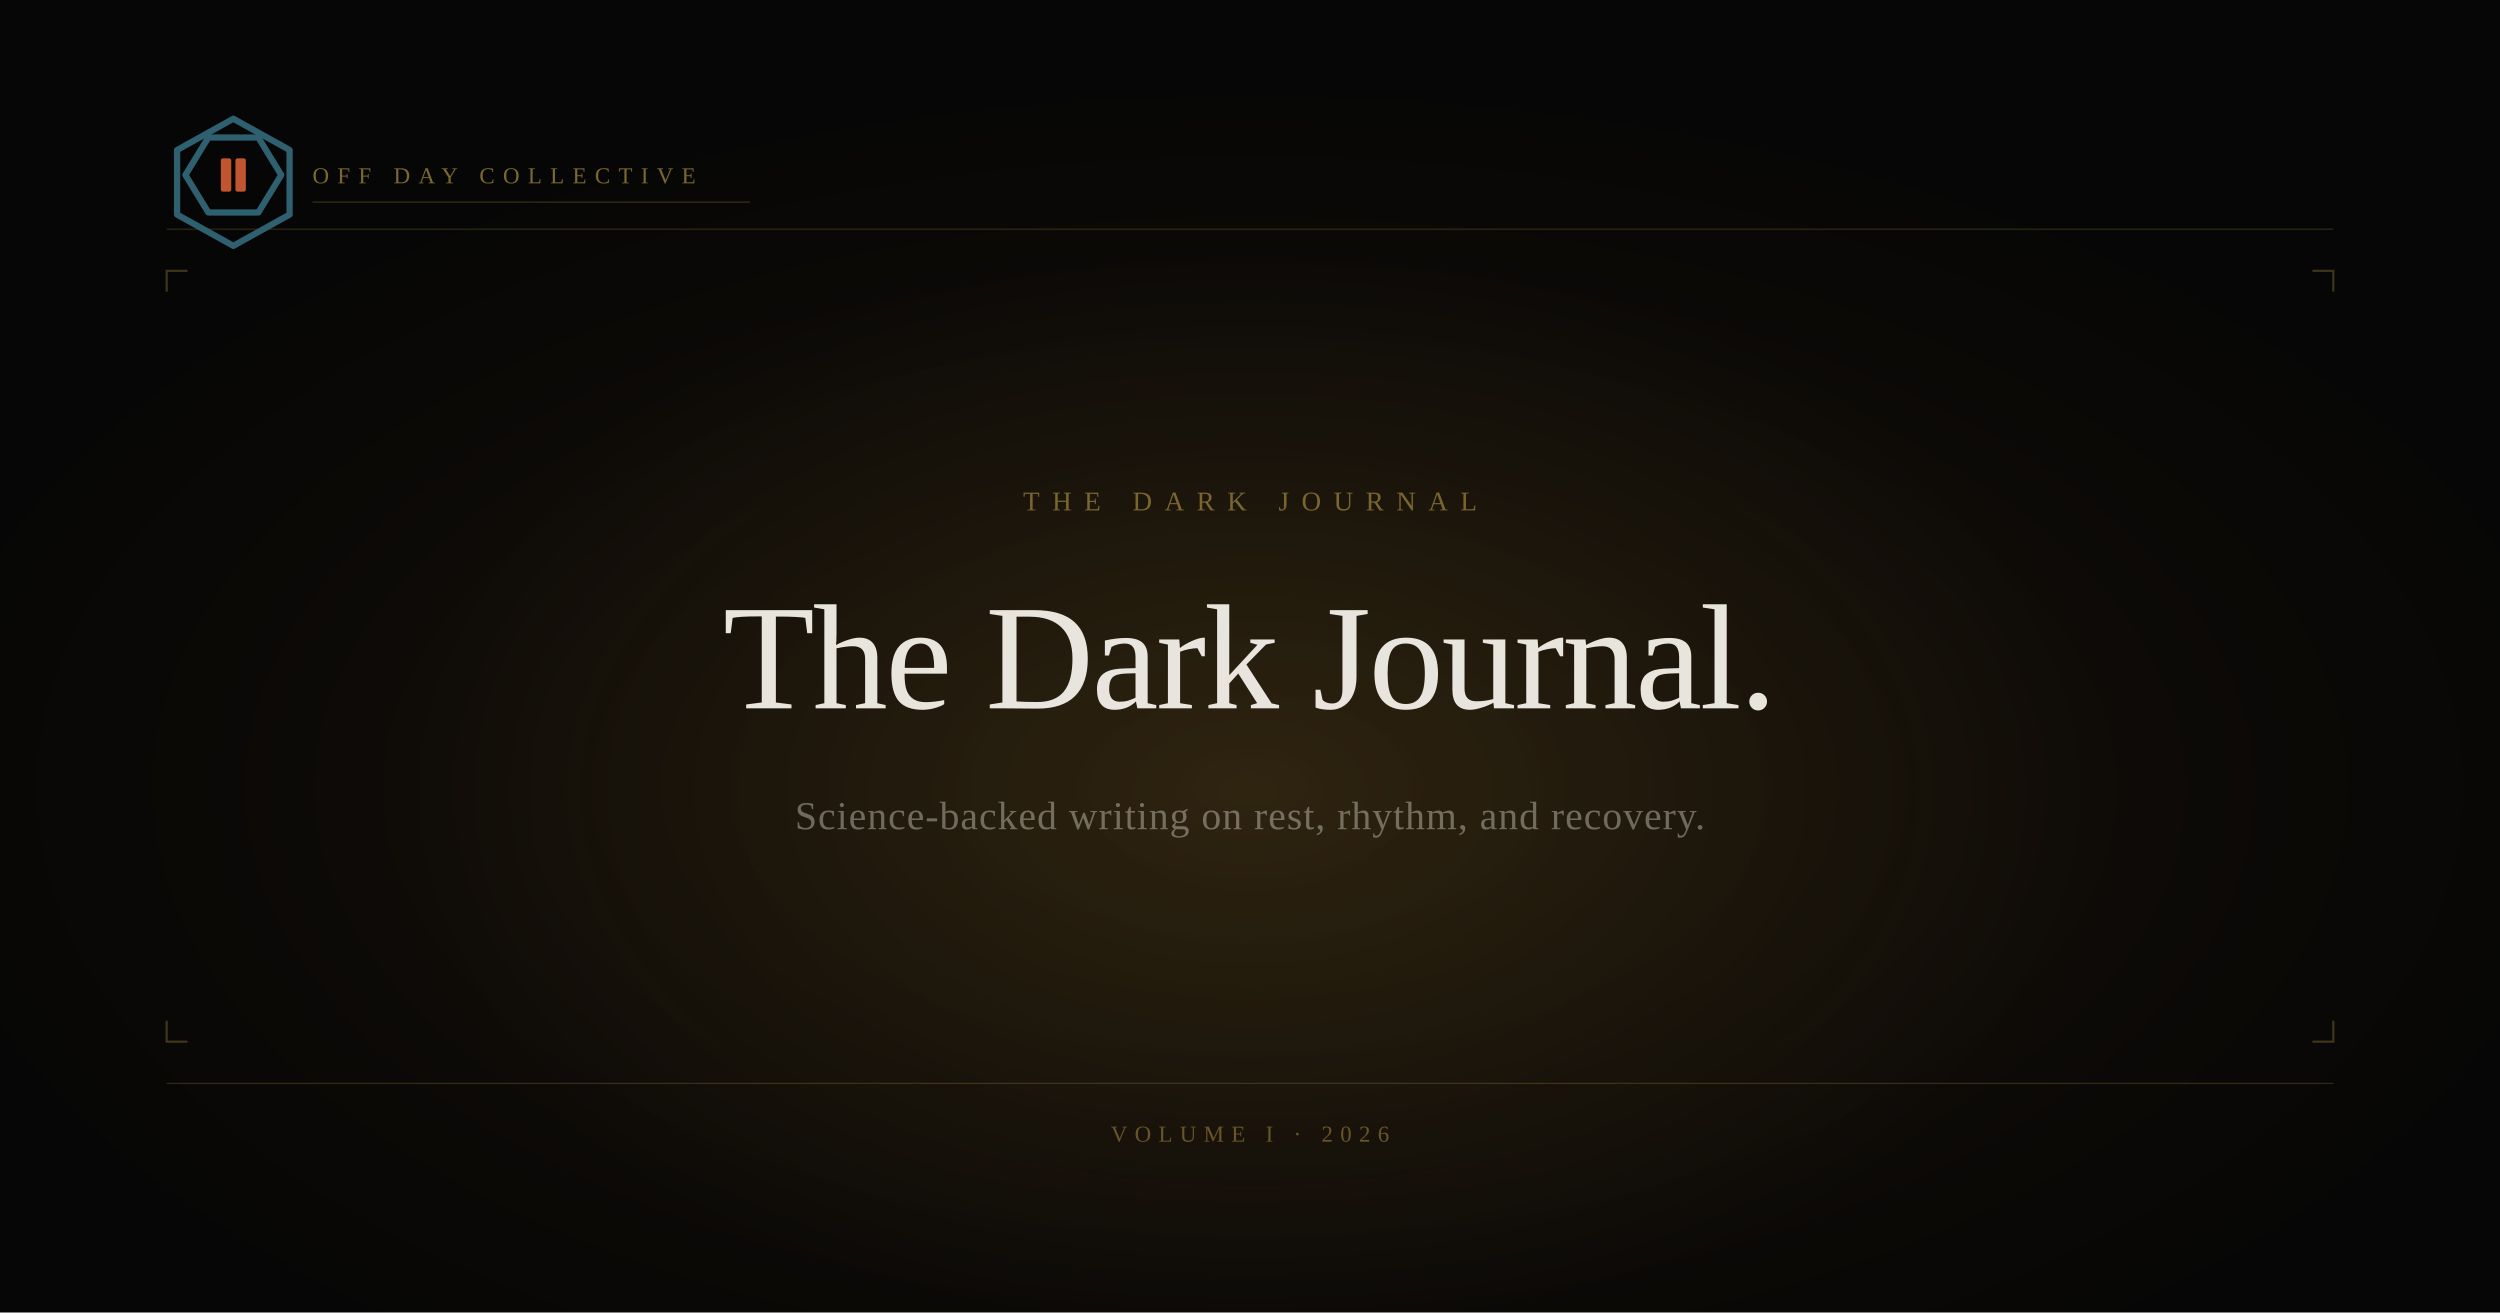
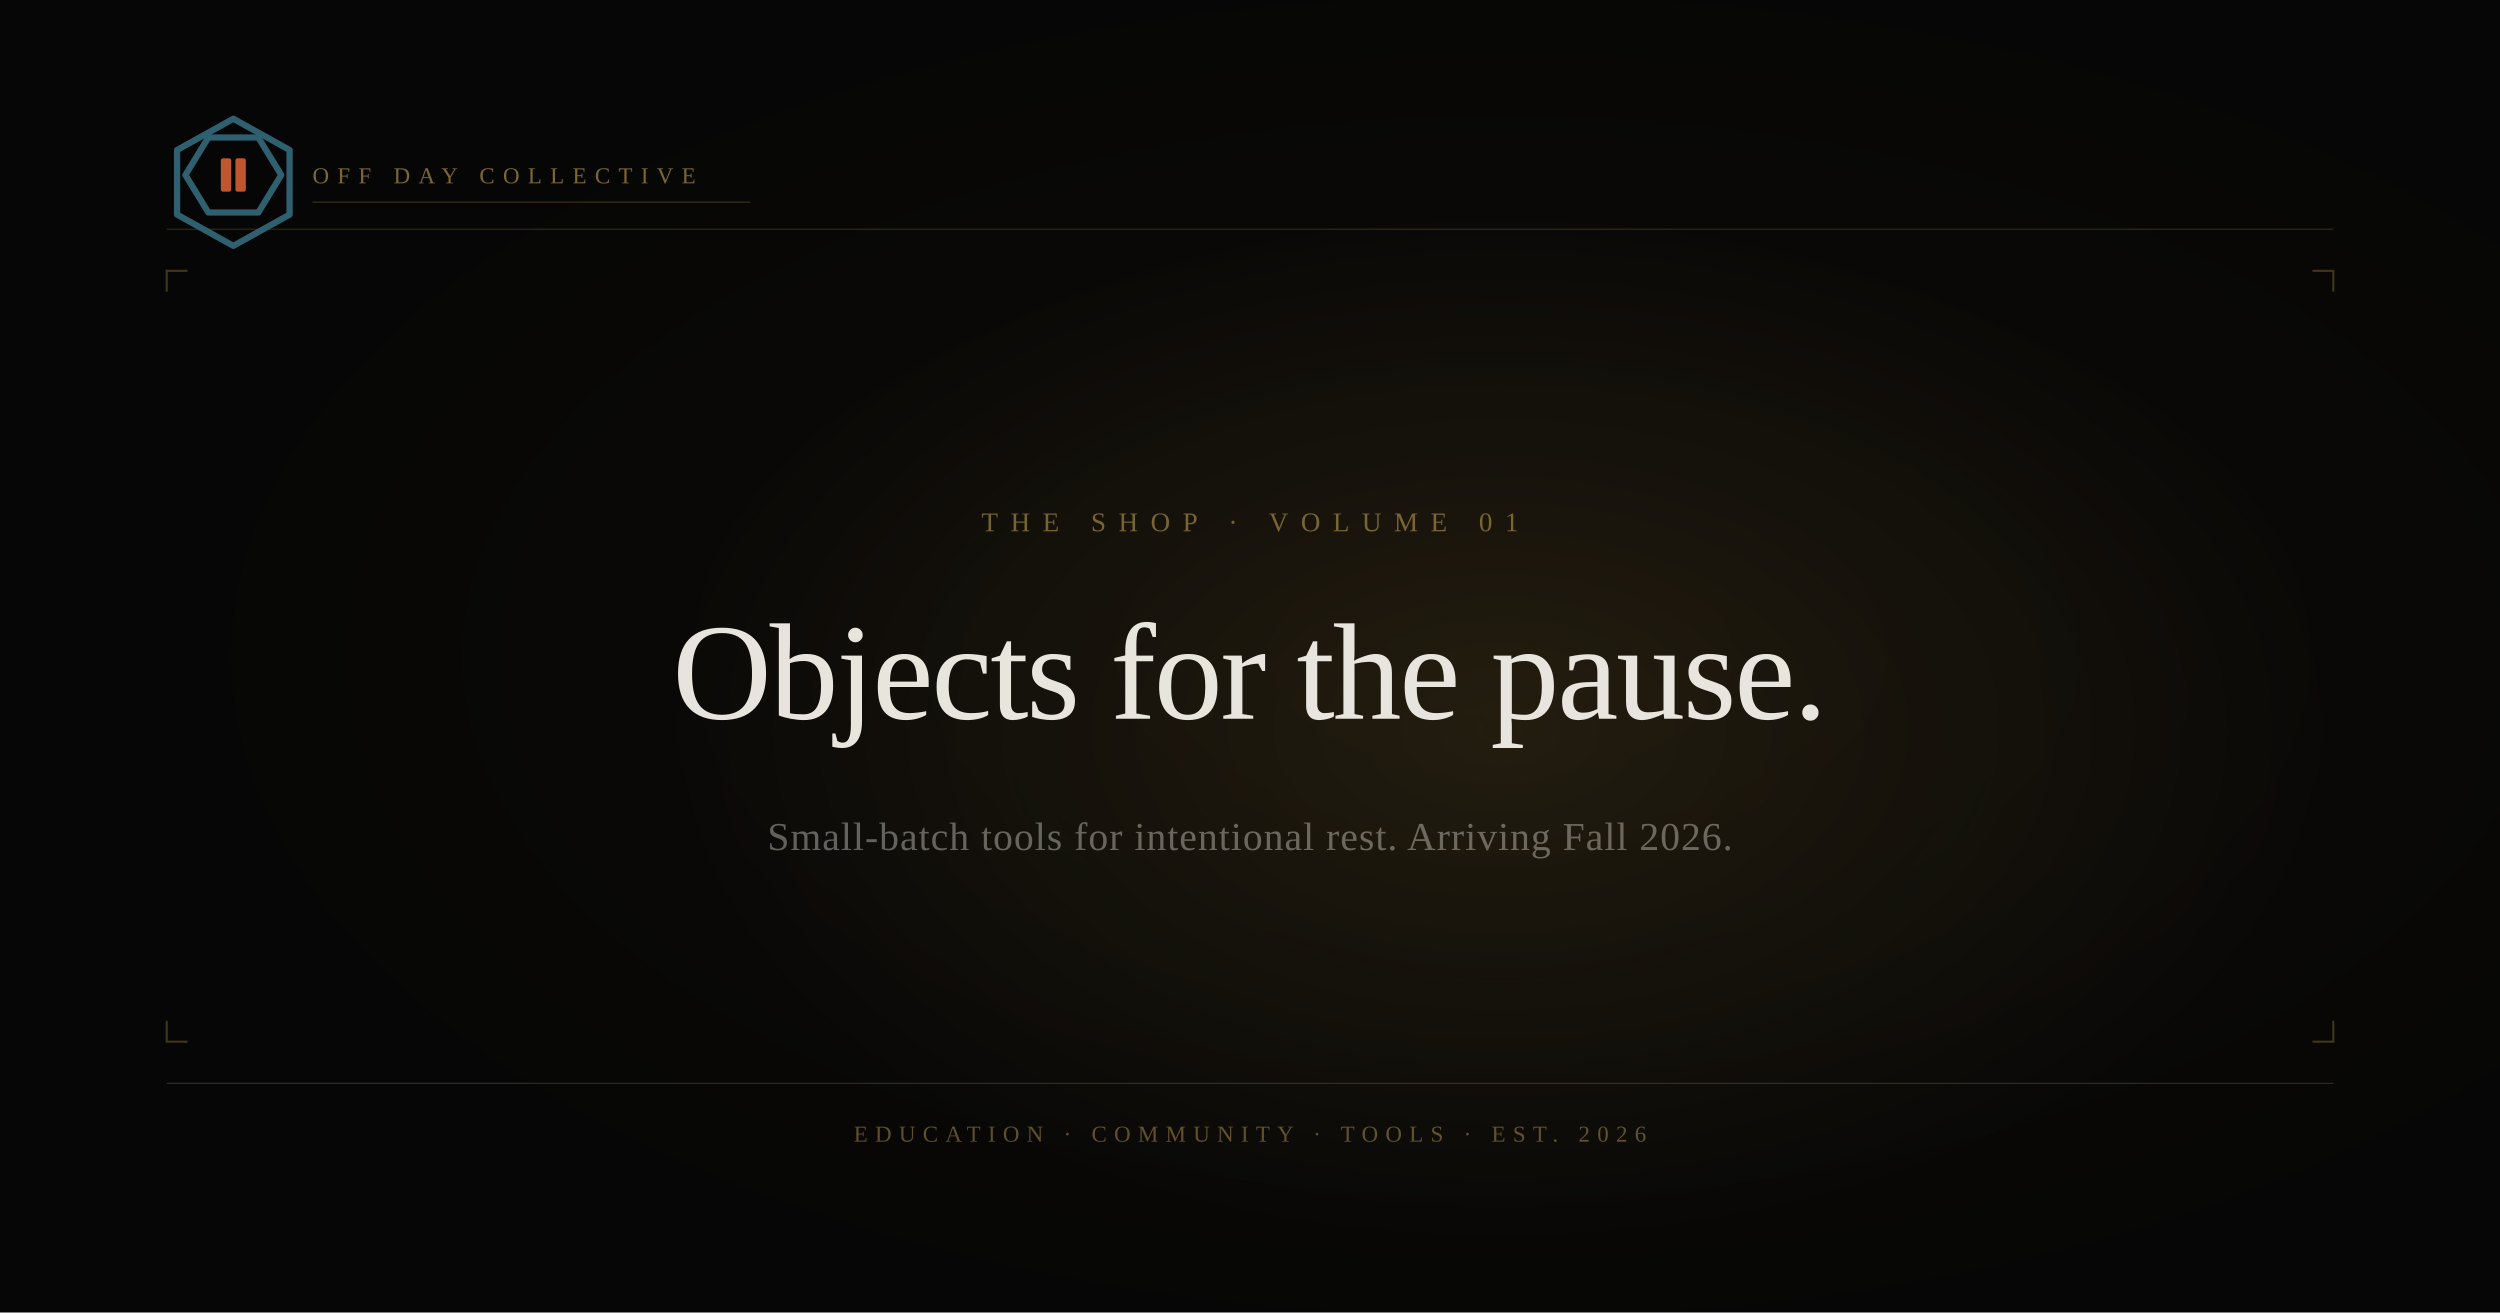
<svg xmlns="http://www.w3.org/2000/svg" viewBox="0 0 1200 630" width="1200" height="630">
  <defs>
-     <radialGradient id="bg-glow" cx="50%" cy="60%" r="55%">
-       <stop offset="0%" stop-color="#1a1208" stop-opacity="1" />
+     <radialGradient id="bg-glow" cx="60%" cy="50%" r="55%">
+       <stop offset="0%" stop-color="#0f0c08" stop-opacity="1" />
      <stop offset="100%" stop-color="#060606" stop-opacity="1" />
    </radialGradient>
    <radialGradient id="orb" cx="50%" cy="50%" r="50%">
-       <stop offset="0%" stop-color="#C9A84C" stop-opacity="0.12" />
+       <stop offset="0%" stop-color="#C9A84C" stop-opacity="0.11" />
      <stop offset="100%" stop-color="#C9A84C" stop-opacity="0" />
    </radialGradient>
  </defs>
  <rect width="1200" height="630" fill="url(#bg-glow)" />
-   <ellipse cx="600" cy="380" rx="420" ry="260" fill="url(#orb)" />
+   <ellipse cx="720" cy="350" rx="400" ry="250" fill="url(#orb)" />
  <line x1="80" y1="110" x2="1120" y2="110" stroke="#C9A84C" stroke-width="0.5" stroke-opacity="0.25" />
  <line x1="80" y1="520" x2="1120" y2="520" stroke="#C9A84C" stroke-width="0.5" stroke-opacity="0.25" />
  <g transform="translate(80, 52)">
    <polygon points="32,5 59,20 59,51 32,66 5,51 5,20" fill="none" stroke="#2E6070" stroke-width="3" stroke-linejoin="round" />
    <polygon points="44,14 55,32 44,50 20,50 9,32 20,14" fill="none" stroke="#2E6070" stroke-width="3" stroke-linejoin="round" />
    <rect x="26" y="24" width="5" height="16" rx="1" fill="#C05530" />
    <rect x="33" y="24" width="5" height="16" rx="1" fill="#C05530" />
  </g>
-   <text x="150" y="88" font-family="Georgia, 'Times New Roman', serif" font-size="11" fill="#C9A84C" fill-opacity="0.6" letter-spacing="4" text-transform="uppercase">OFF DAY COLLECTIVE</text>
+   <text x="150" y="88" font-family="Georgia, 'Times New Roman', serif" font-size="11" fill="#C9A84C" fill-opacity="0.6" letter-spacing="4">OFF DAY COLLECTIVE</text>
  <line x1="150" y1="97" x2="360" y2="97" stroke="#C9A84C" stroke-width="0.5" stroke-opacity="0.3" />
-   <text x="600" y="245" font-family="Georgia, 'Times New Roman', serif" font-size="13" fill="#C9A84C" fill-opacity="0.55" letter-spacing="6" text-anchor="middle">THE DARK JOURNAL</text>
-   <text x="600" y="340" font-family="Georgia, 'Times New Roman', serif" font-size="72" fill="#F0EDE6" fill-opacity="0.96" letter-spacing="-1" text-anchor="middle">The Dark Journal.</text>
-   <text x="600" y="398" font-family="Georgia, 'Times New Roman', serif" font-size="19" fill="#F0EDE6" fill-opacity="0.38" letter-spacing="0.5" text-anchor="middle">Science-backed writing on rest, rhythm, and recovery.</text>
-   <text x="600" y="548" font-family="Georgia, 'Times New Roman', serif" font-size="11" fill="#C9A84C" fill-opacity="0.45" letter-spacing="3.5" text-anchor="middle">VOLUME I · 2026</text>
+   <text x="600" y="255" font-family="Georgia, 'Times New Roman', serif" font-size="13" fill="#C9A84C" fill-opacity="0.55" letter-spacing="6" text-anchor="middle">THE SHOP · VOLUME 01</text>
+   <text x="600" y="345" font-family="Georgia, 'Times New Roman', serif" font-size="66" fill="#F0EDE6" fill-opacity="0.96" letter-spacing="-1" text-anchor="middle">Objects for the pause.</text>
+   <text x="600" y="408" font-family="Georgia, 'Times New Roman', serif" font-size="19" fill="#F0EDE6" fill-opacity="0.38" letter-spacing="0.5" text-anchor="middle">Small-batch tools for intentional rest. Arriving Fall 2026.</text>
+   <text x="600" y="548" font-family="Georgia, 'Times New Roman', serif" font-size="11" fill="#C9A84C" fill-opacity="0.45" letter-spacing="3.5" text-anchor="middle">EDUCATION · COMMUNITY · TOOLS · EST. 2026</text>
  <path d="M80,140 L80,130 L90,130" fill="none" stroke="#C9A84C" stroke-width="1" stroke-opacity="0.3" />
  <path d="M1120,140 L1120,130 L1110,130" fill="none" stroke="#C9A84C" stroke-width="1" stroke-opacity="0.3" />
  <path d="M80,490 L80,500 L90,500" fill="none" stroke="#C9A84C" stroke-width="1" stroke-opacity="0.3" />
  <path d="M1120,490 L1120,500 L1110,500" fill="none" stroke="#C9A84C" stroke-width="1" stroke-opacity="0.3" />
</svg>
